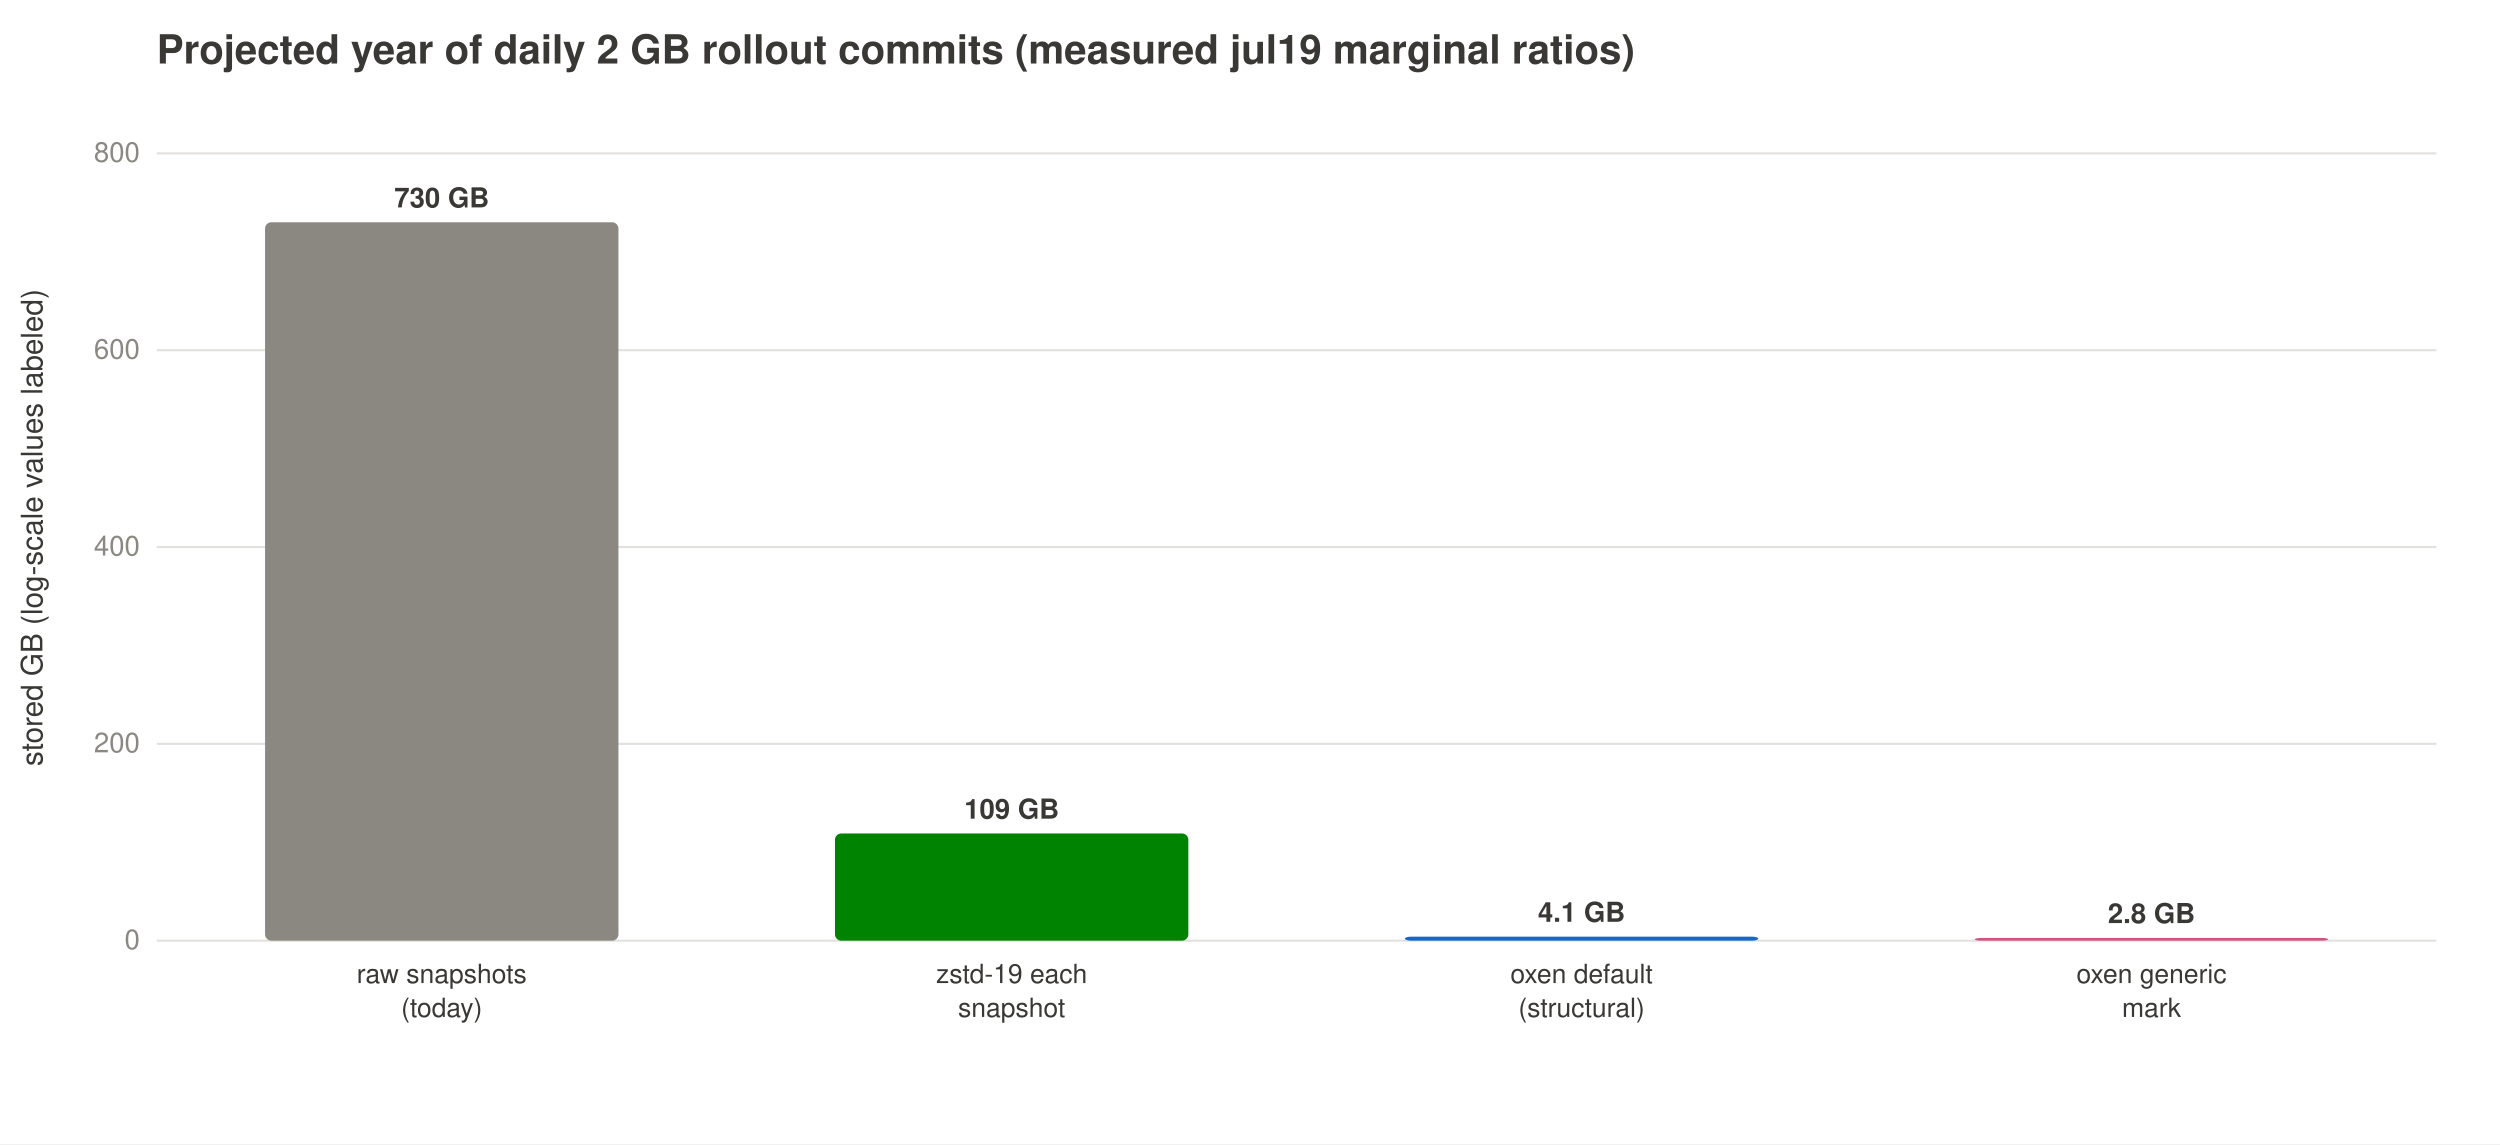
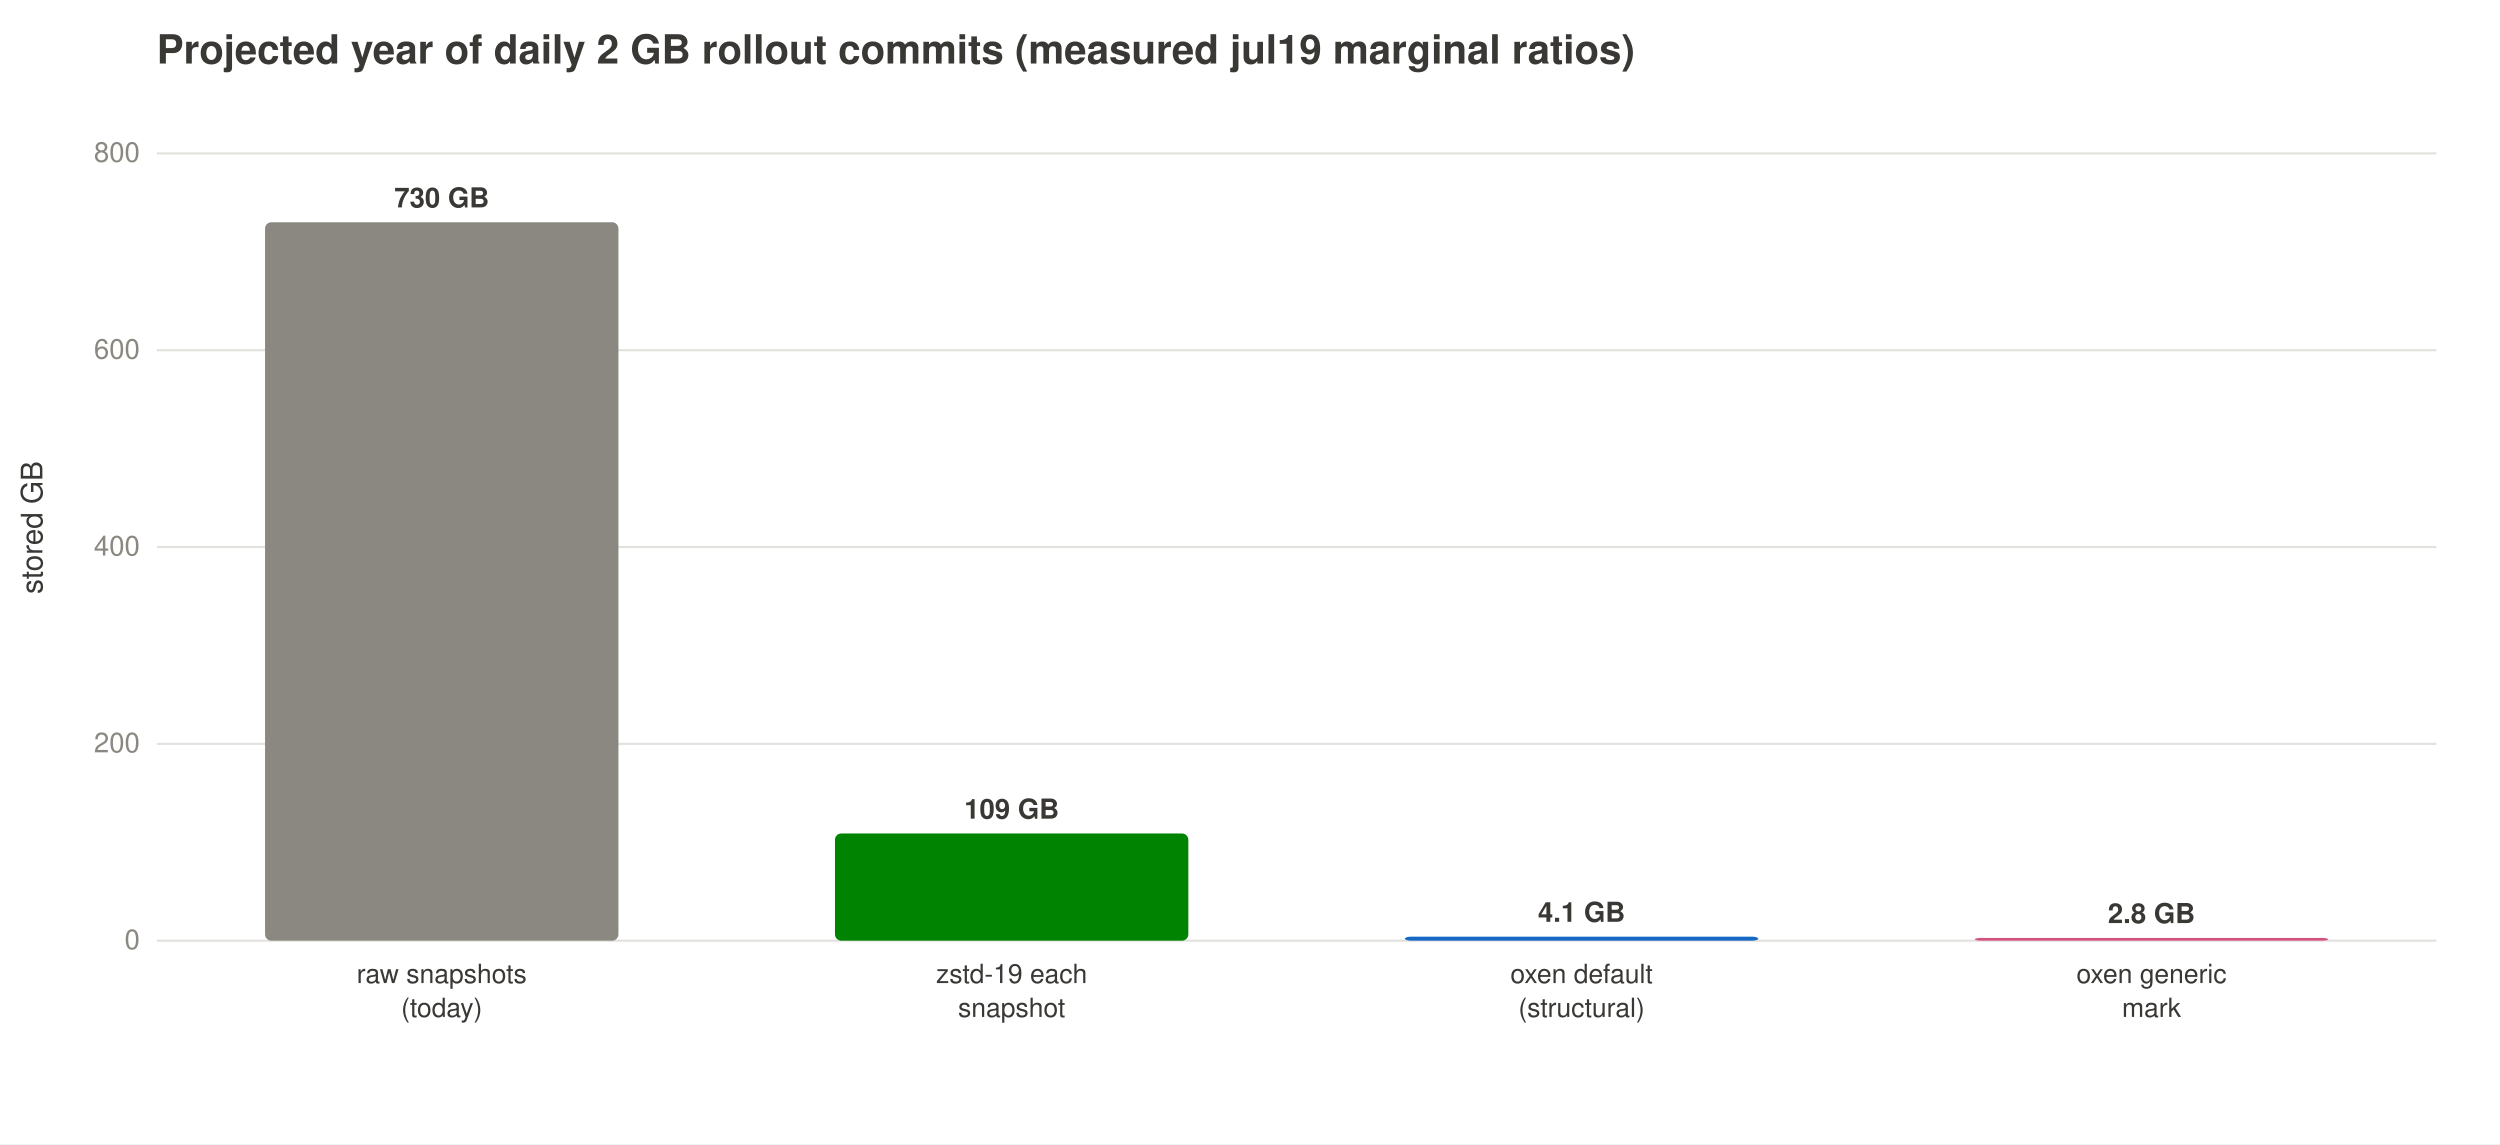
- <svg xmlns="http://www.w3.org/2000/svg" viewBox="0 0 1180 540" font-family="-apple-system,Segoe UI,Helvetica,Arial,sans-serif">
+ <svg xmlns="http://www.w3.org/2000/svg" width="1180" height="540" viewBox="0 0 1180 540" font-family="-apple-system,Segoe UI,Helvetica,Arial,sans-serif">
  <rect width="1180" height="540" fill="white" />
  <text x="74" y="30" font-size="19" font-weight="600" fill="#3a3835">Projected year of daily 2 GB rollout commits (measured jul19 marginal ratios)</text>
  <line x1="74" y1="444.0" x2="1150" y2="444.0" stroke="#e3e1dd" />
  <text x="66" y="448.0" font-size="13" text-anchor="end" fill="#8a8880">0</text>
  <line x1="74" y1="351.1" x2="1150" y2="351.1" stroke="#e3e1dd" />
  <text x="66" y="355.1" font-size="13" text-anchor="end" fill="#8a8880">200</text>
  <line x1="74" y1="258.2" x2="1150" y2="258.2" stroke="#e3e1dd" />
  <text x="66" y="262.2" font-size="13" text-anchor="end" fill="#8a8880">400</text>
  <line x1="74" y1="165.3" x2="1150" y2="165.3" stroke="#e3e1dd" />
  <text x="66" y="169.3" font-size="13" text-anchor="end" fill="#8a8880">600</text>
  <line x1="74" y1="72.4" x2="1150" y2="72.4" stroke="#e3e1dd" />
  <text x="66" y="76.4" font-size="13" text-anchor="end" fill="#8a8880">800</text>
  <rect x="125.1" y="104.9" width="166.8" height="339.1" fill="#8a8880" rx="3" />
  <text x="208.5" y="97.9" font-size="13" font-weight="600" text-anchor="middle" fill="#3a3835">730 GB</text>
  <text x="208.5" y="464" font-size="12.5" text-anchor="middle" fill="#3a3835">raw snapshots</text>
  <text x="208.5" y="480" font-size="12.5" text-anchor="middle" fill="#3a3835">(today)</text>
  <rect x="394.1" y="393.4" width="166.8" height="50.6" fill="#008300" rx="3" />
  <text x="477.5" y="386.4" font-size="13" font-weight="600" text-anchor="middle" fill="#3a3835">109 GB</text>
  <text x="477.5" y="464" font-size="12.5" text-anchor="middle" fill="#3a3835">zstd-19 each</text>
  <text x="477.5" y="480" font-size="12.5" text-anchor="middle" fill="#3a3835">snapshot</text>
  <rect x="663.1" y="442.1" width="166.8" height="1.9" fill="#1668c7" rx="3" />
  <text x="746.5" y="435.1" font-size="13" font-weight="600" text-anchor="middle" fill="#3a3835">4.1 GB</text>
  <text x="746.5" y="464" font-size="12.5" text-anchor="middle" fill="#3a3835">oxen default</text>
  <text x="746.5" y="480" font-size="12.5" text-anchor="middle" fill="#3a3835">(structural)</text>
  <rect x="932.1" y="442.7" width="166.8" height="1.3" fill="#d55181" rx="3" />
  <text x="1015.5" y="435.7" font-size="13" font-weight="600" text-anchor="middle" fill="#3a3835">2.8 GB</text>
  <text x="1015.5" y="464" font-size="12.5" text-anchor="middle" fill="#3a3835">oxen generic</text>
  <text x="1015.5" y="480" font-size="12.5" text-anchor="middle" fill="#3a3835">mark</text>
-   <text x="20" y="249" font-size="14" text-anchor="middle" fill="#3a3835" transform="rotate(-90 20 249)">stored GB (log-scale values labeled)</text>
+   <text x="20" y="249" font-size="14" text-anchor="middle" fill="#3a3835" transform="rotate(-90 20 249)">stored GB</text>
</svg>
